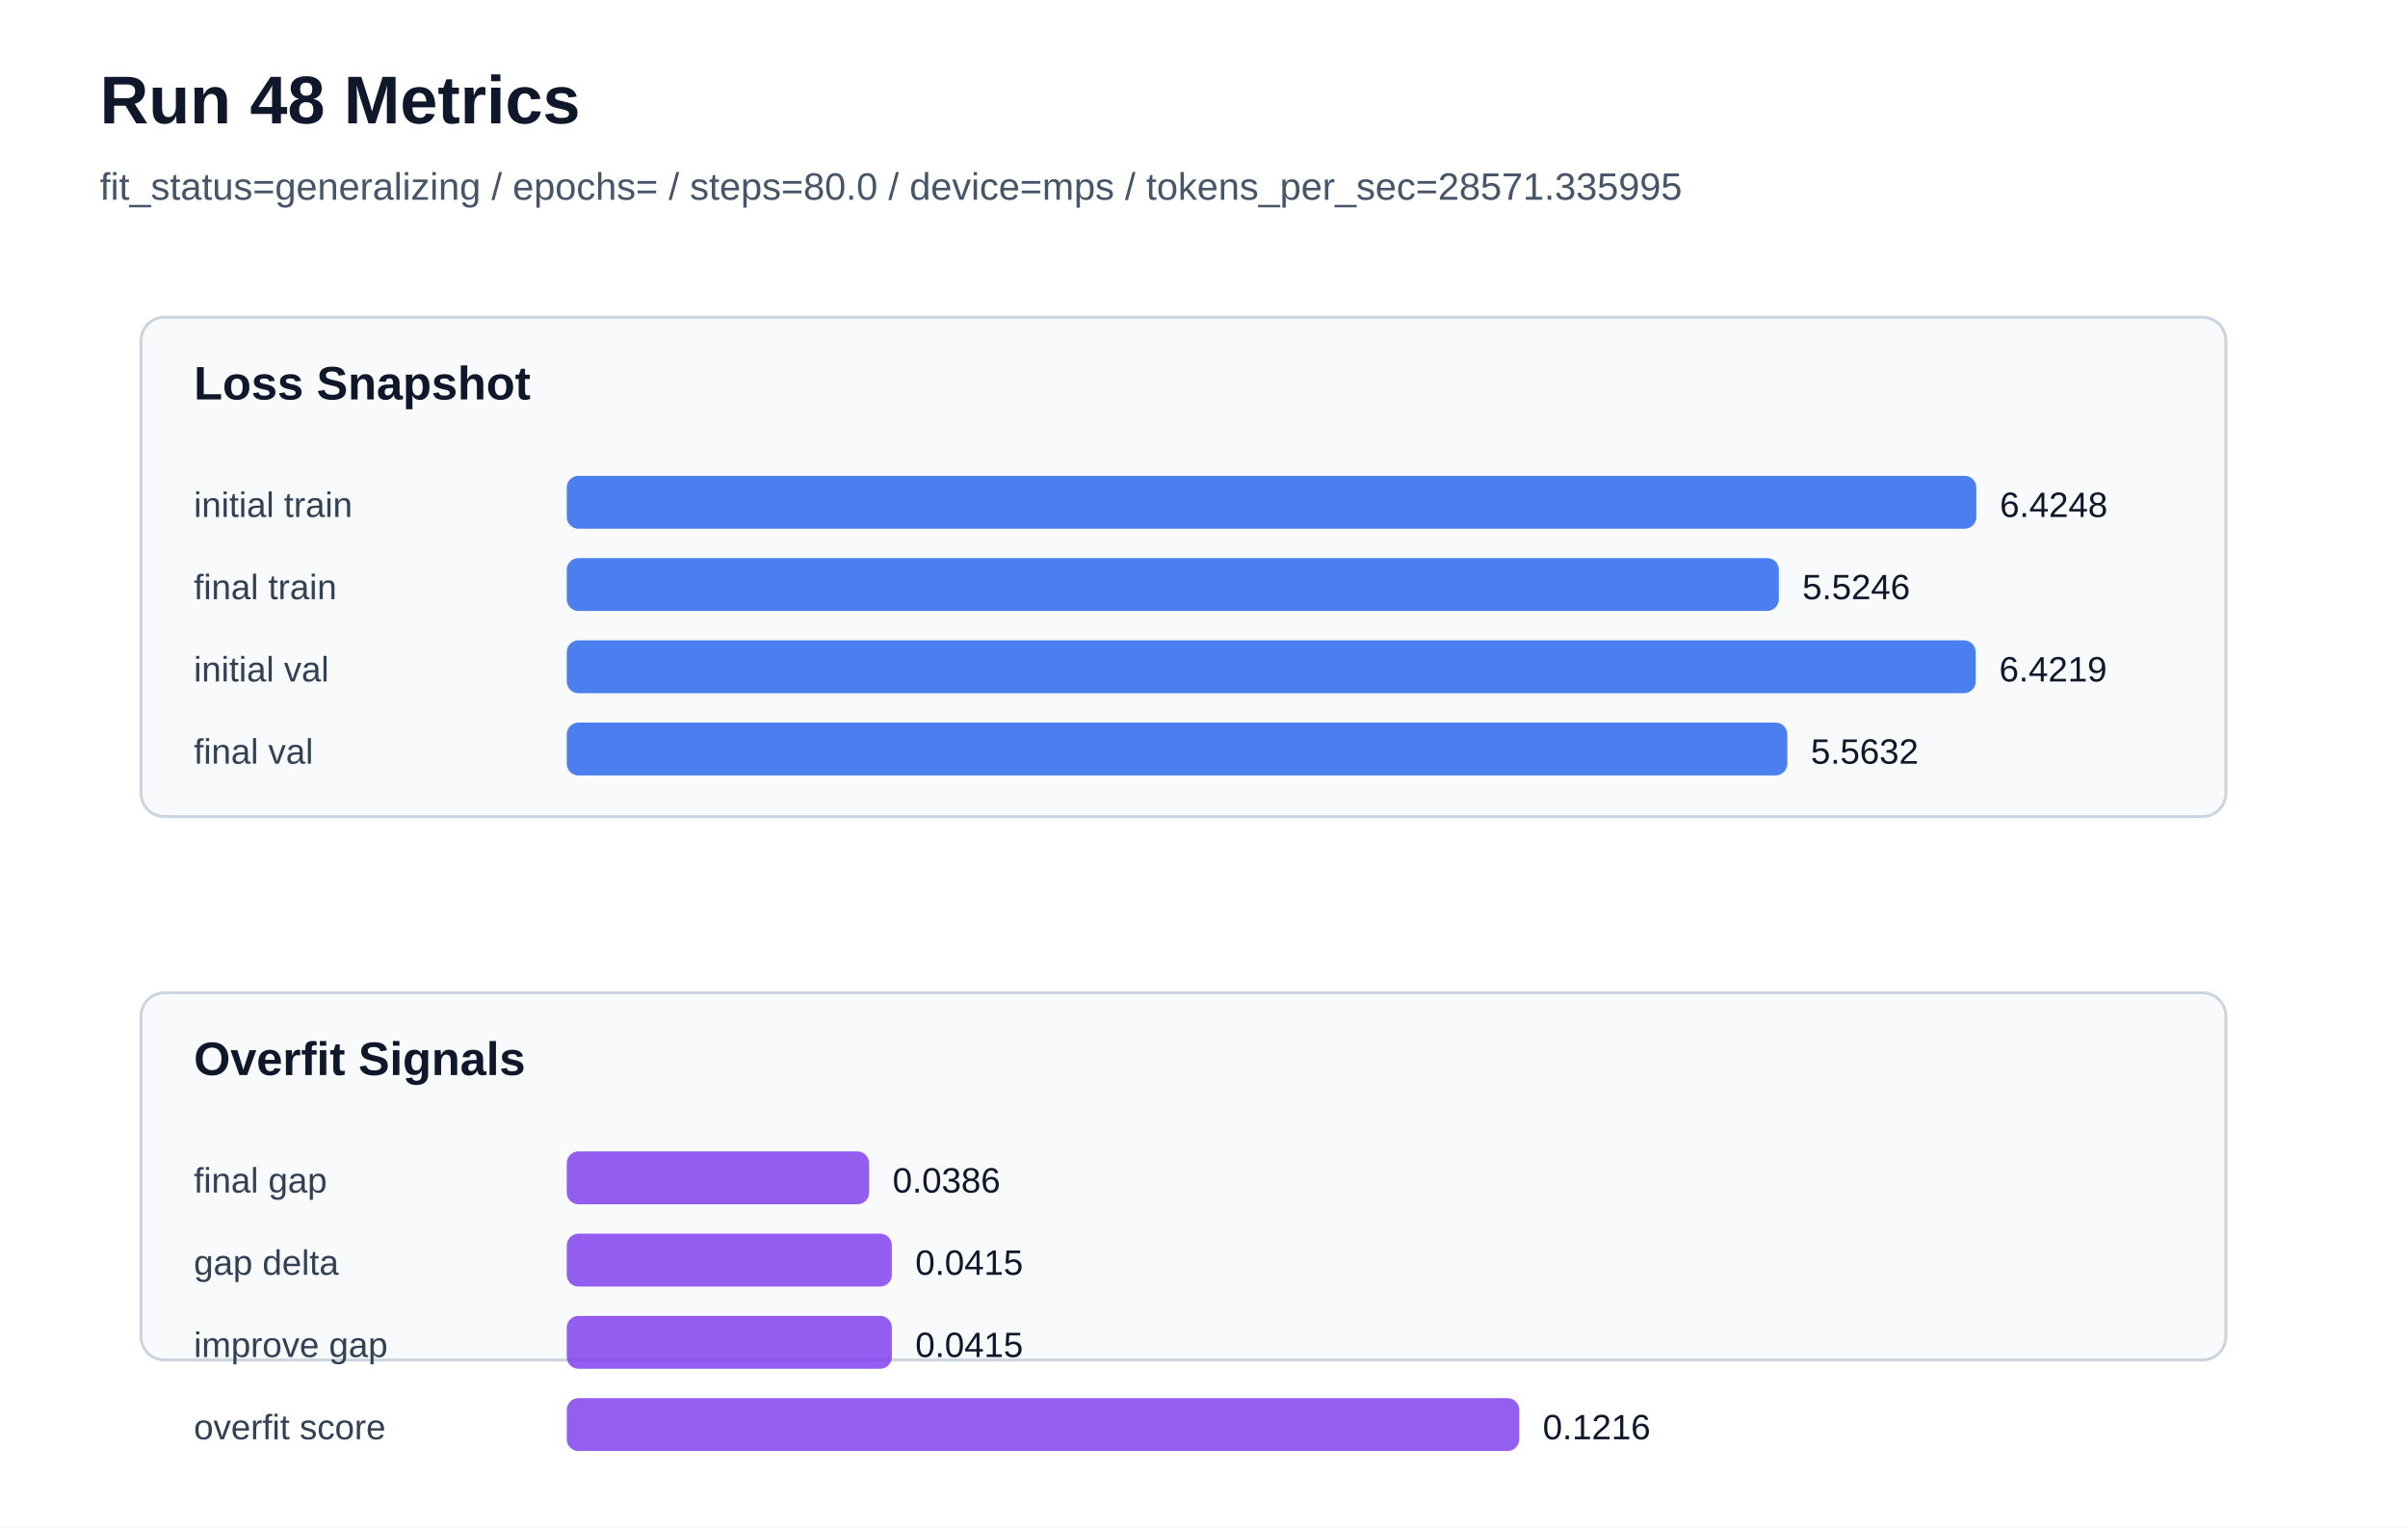
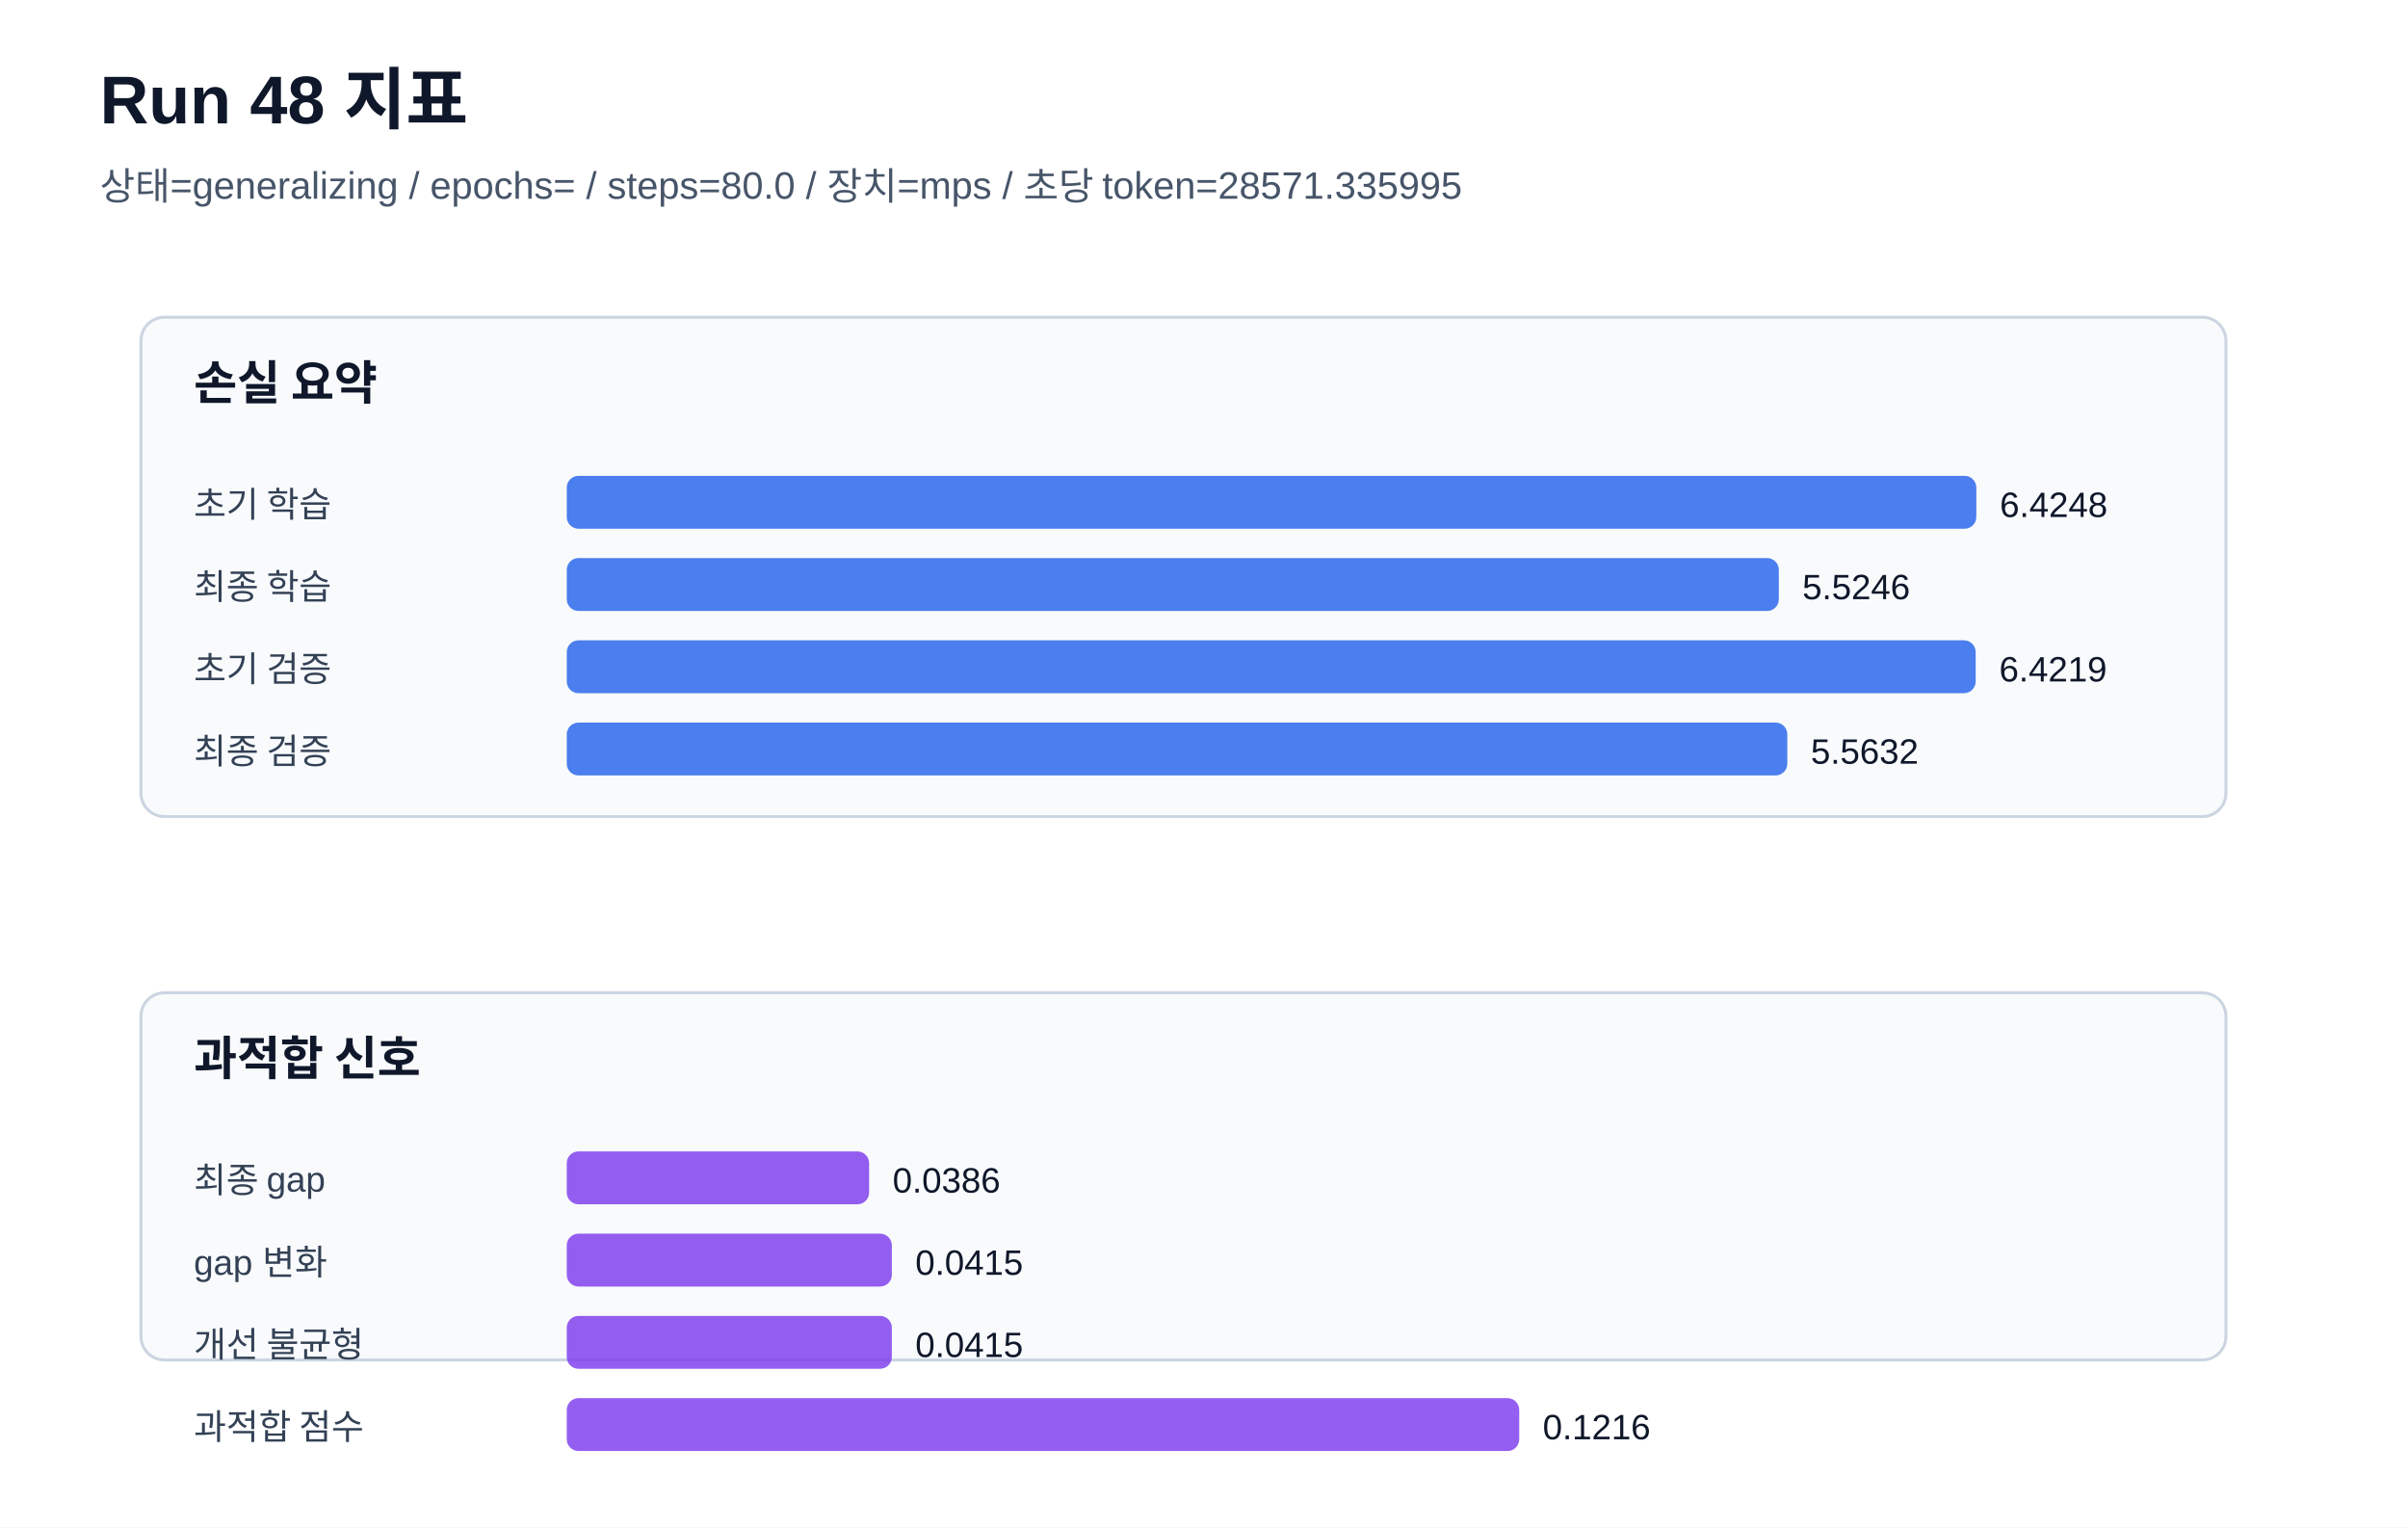
<svg xmlns="http://www.w3.org/2000/svg" width="820" height="520" viewBox="0 0 820 520" role="img">
  <rect width="100%" height="100%" fill="#ffffff" />
-   <text x="34.00" y="42.00" font-family="Arial, sans-serif" font-size="23" font-weight="700" fill="#0f172a">Run 48 Metrics</text>
-   <text x="34.00" y="68.00" font-family="Arial, sans-serif" font-size="13" font-weight="400" fill="#475569">fit_status=generalizing / epochs= / steps=80.0 / device=mps / tokens_per_sec=28571.335995</text>
+   <text x="34.00" y="42.00" font-family="Arial, sans-serif" font-size="23" font-weight="700" fill="#0f172a">Run 48 지표</text>
+   <text x="34.00" y="68.00" font-family="Arial, sans-serif" font-size="13" font-weight="400" fill="#475569">상태=generalizing / epochs= / steps=80.0 / 장치=mps / 초당 token=28571.335995</text>
  <rect x="48" y="108" width="710" height="170" rx="8" fill="#f8fafc" stroke="#cbd5e1" />
-   <text x="66.00" y="136.00" font-family="Arial, sans-serif" font-size="16" font-weight="700" fill="#0f172a">Loss Snapshot</text>
-   <text x="66.00" y="176.00" font-family="Arial, sans-serif" font-size="12" font-weight="400" fill="#334155">initial train</text>
+   <text x="66.00" y="136.00" font-family="Arial, sans-serif" font-size="16" font-weight="700" fill="#0f172a">손실 요약</text>
+   <text x="66.00" y="176.00" font-family="Arial, sans-serif" font-size="12" font-weight="400" fill="#334155">초기 학습</text>
  <rect x="193" y="162" width="480.00" height="18" rx="4" fill="#2563eb" opacity="0.82" />
  <text x="681.00" y="176.00" font-family="Arial, sans-serif" font-size="12" font-weight="400" fill="#0f172a">6.4248</text>
-   <text x="66.00" y="204.00" font-family="Arial, sans-serif" font-size="12" font-weight="400" fill="#334155">final train</text>
+   <text x="66.00" y="204.00" font-family="Arial, sans-serif" font-size="12" font-weight="400" fill="#334155">최종 학습</text>
  <rect x="193" y="190" width="412.75" height="18" rx="4" fill="#2563eb" opacity="0.82" />
  <text x="613.75" y="204.00" font-family="Arial, sans-serif" font-size="12" font-weight="400" fill="#0f172a">5.5246</text>
-   <text x="66.00" y="232.00" font-family="Arial, sans-serif" font-size="12" font-weight="400" fill="#334155">initial val</text>
+   <text x="66.00" y="232.00" font-family="Arial, sans-serif" font-size="12" font-weight="400" fill="#334155">초기 검증</text>
  <rect x="193" y="218" width="479.78" height="18" rx="4" fill="#2563eb" opacity="0.82" />
  <text x="680.78" y="232.00" font-family="Arial, sans-serif" font-size="12" font-weight="400" fill="#0f172a">6.4219</text>
-   <text x="66.00" y="260.00" font-family="Arial, sans-serif" font-size="12" font-weight="400" fill="#334155">final val</text>
+   <text x="66.00" y="260.00" font-family="Arial, sans-serif" font-size="12" font-weight="400" fill="#334155">최종 검증</text>
  <rect x="193" y="246" width="415.63" height="18" rx="4" fill="#2563eb" opacity="0.82" />
  <text x="616.63" y="260.00" font-family="Arial, sans-serif" font-size="12" font-weight="400" fill="#0f172a">5.5632</text>
  <rect x="48" y="338" width="710" height="125" rx="8" fill="#f8fafc" stroke="#cbd5e1" />
-   <text x="66.00" y="366.00" font-family="Arial, sans-serif" font-size="16" font-weight="700" fill="#0f172a">Overfit Signals</text>
-   <text x="66.00" y="406.00" font-family="Arial, sans-serif" font-size="12" font-weight="400" fill="#334155">final gap</text>
+   <text x="66.00" y="366.00" font-family="Arial, sans-serif" font-size="16" font-weight="700" fill="#0f172a">과적합 신호</text>
+   <text x="66.00" y="406.00" font-family="Arial, sans-serif" font-size="12" font-weight="400" fill="#334155">최종 gap</text>
  <rect x="193" y="392" width="102.96" height="18" rx="4" fill="#7c3aed" opacity="0.82" />
  <text x="303.96" y="406.00" font-family="Arial, sans-serif" font-size="12" font-weight="400" fill="#0f172a">0.0386</text>
-   <text x="66.00" y="434.00" font-family="Arial, sans-serif" font-size="12" font-weight="400" fill="#334155">gap delta</text>
+   <text x="66.00" y="434.00" font-family="Arial, sans-serif" font-size="12" font-weight="400" fill="#334155">gap 변화</text>
  <rect x="193" y="420" width="110.70" height="18" rx="4" fill="#7c3aed" opacity="0.82" />
  <text x="311.70" y="434.00" font-family="Arial, sans-serif" font-size="12" font-weight="400" fill="#0f172a">0.0415</text>
-   <text x="66.00" y="462.00" font-family="Arial, sans-serif" font-size="12" font-weight="400" fill="#334155">improve gap</text>
+   <text x="66.00" y="462.00" font-family="Arial, sans-serif" font-size="12" font-weight="400" fill="#334155">개선 불균형</text>
  <rect x="193" y="448" width="110.70" height="18" rx="4" fill="#7c3aed" opacity="0.82" />
  <text x="311.70" y="462.00" font-family="Arial, sans-serif" font-size="12" font-weight="400" fill="#0f172a">0.0415</text>
-   <text x="66.00" y="490.00" font-family="Arial, sans-serif" font-size="12" font-weight="400" fill="#334155">overfit score</text>
+   <text x="66.00" y="490.00" font-family="Arial, sans-serif" font-size="12" font-weight="400" fill="#334155">과적합 점수</text>
  <rect x="193" y="476" width="324.35" height="18" rx="4" fill="#7c3aed" opacity="0.82" />
  <text x="525.35" y="490.00" font-family="Arial, sans-serif" font-size="12" font-weight="400" fill="#0f172a">0.1216</text>
</svg>
